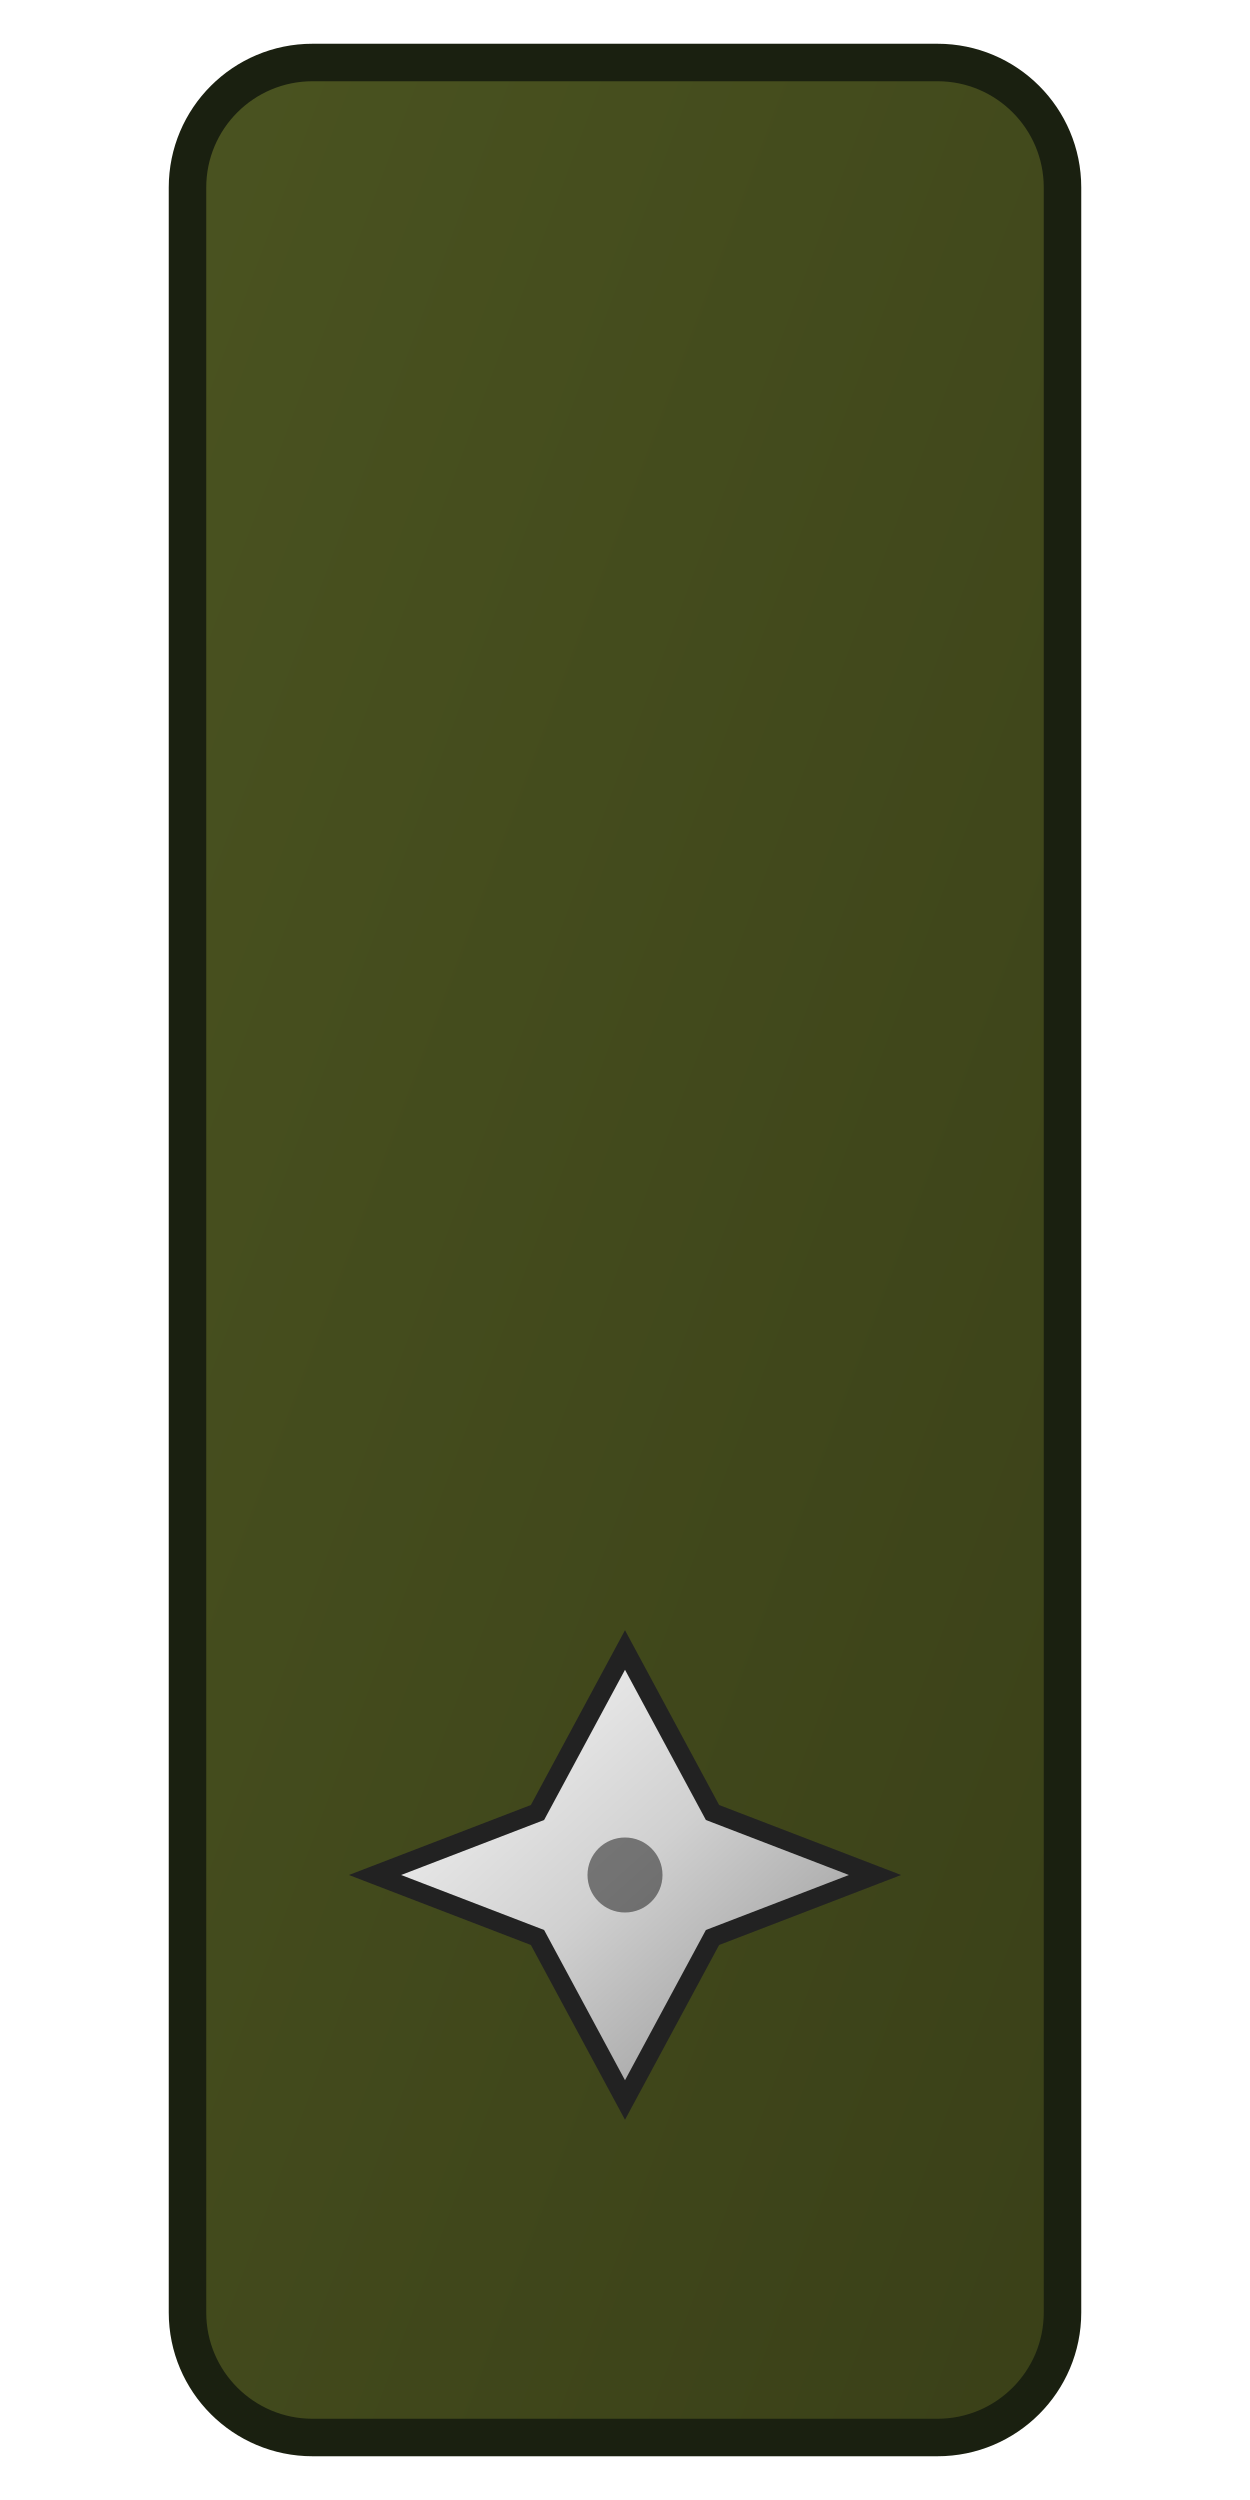
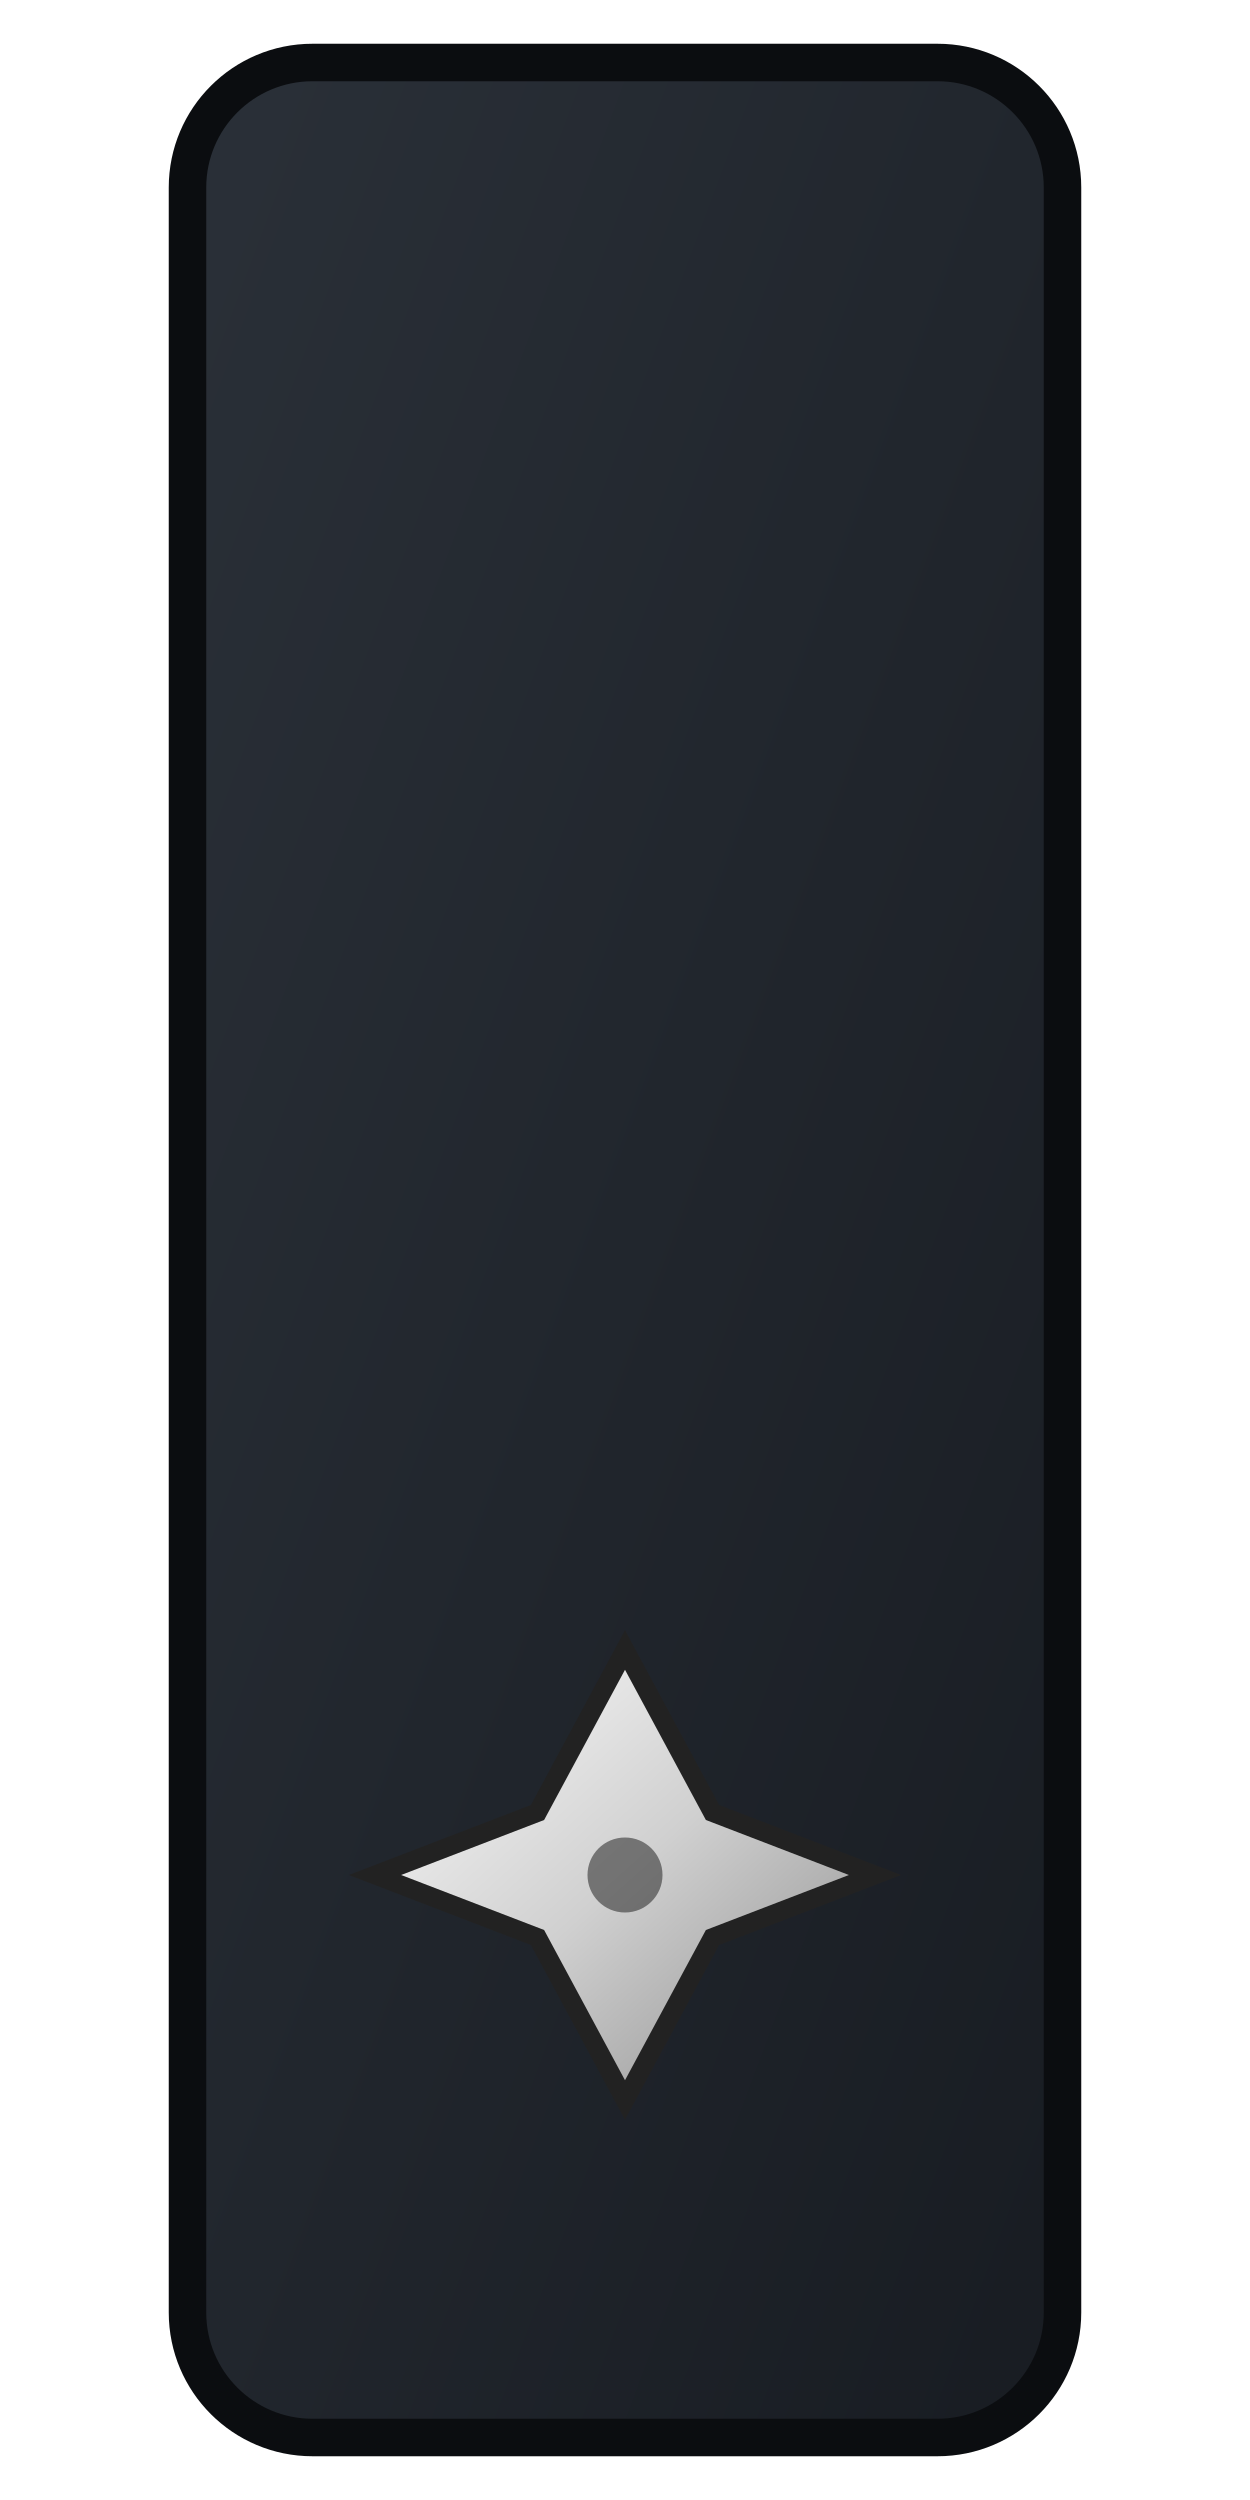
<svg xmlns="http://www.w3.org/2000/svg" viewBox="0 0 100 200" width="100" height="200">
  <defs>
    <linearGradient id="bgGrad" x1="0" y1="0" x2="1" y2="1">
-       <stop offset="0%" stop-color="#4a5320" />
-       <stop offset="100%" stop-color="#3a4018" />
+       <stop offset="0%" stop-color="#2a3038" />
+       <stop offset="100%" stop-color="#181c22" />
    </linearGradient>
    <linearGradient id="silverGrad" x1="0" y1="0" x2="1" y2="1">
      <stop offset="0%" stop-color="#ffffff" />
      <stop offset="50%" stop-color="#d0d0d0" />
      <stop offset="100%" stop-color="#888888" />
    </linearGradient>
    <linearGradient id="goldGrad" x1="0" y1="0" x2="1" y2="1">
      <stop offset="0%" stop-color="#fff7a8" />
      <stop offset="40%" stop-color="#e2ba46" />
      <stop offset="100%" stop-color="#aa7c11" />
    </linearGradient>
    <linearGradient id="altgoldGrad" x1="0" y1="0" x2="1" y2="1">
      <stop offset="0%" stop-color="#f0ca8b" />
      <stop offset="50%" stop-color="#c98138" />
      <stop offset="100%" stop-color="#914d14" />
    </linearGradient>
  </defs>
-   <rect x="15" y="5" width="70" height="190" rx="10" fill="url(#bgGrad)" stroke="#1a2010" stroke-width="3" />
+   <rect x="15" y="5" width="70" height="190" rx="10" fill="url(#bgGrad)" stroke="#0b0d10" stroke-width="3" />
  <polygon points="50,132 57,145 70,150 57,155 50,168 43,155 30,150 43,145" fill="url(#silverGrad)" stroke="#222" stroke-width="1.5" />
  <circle cx="50" cy="150" r="3" fill="#333" opacity="0.6" />
</svg>
